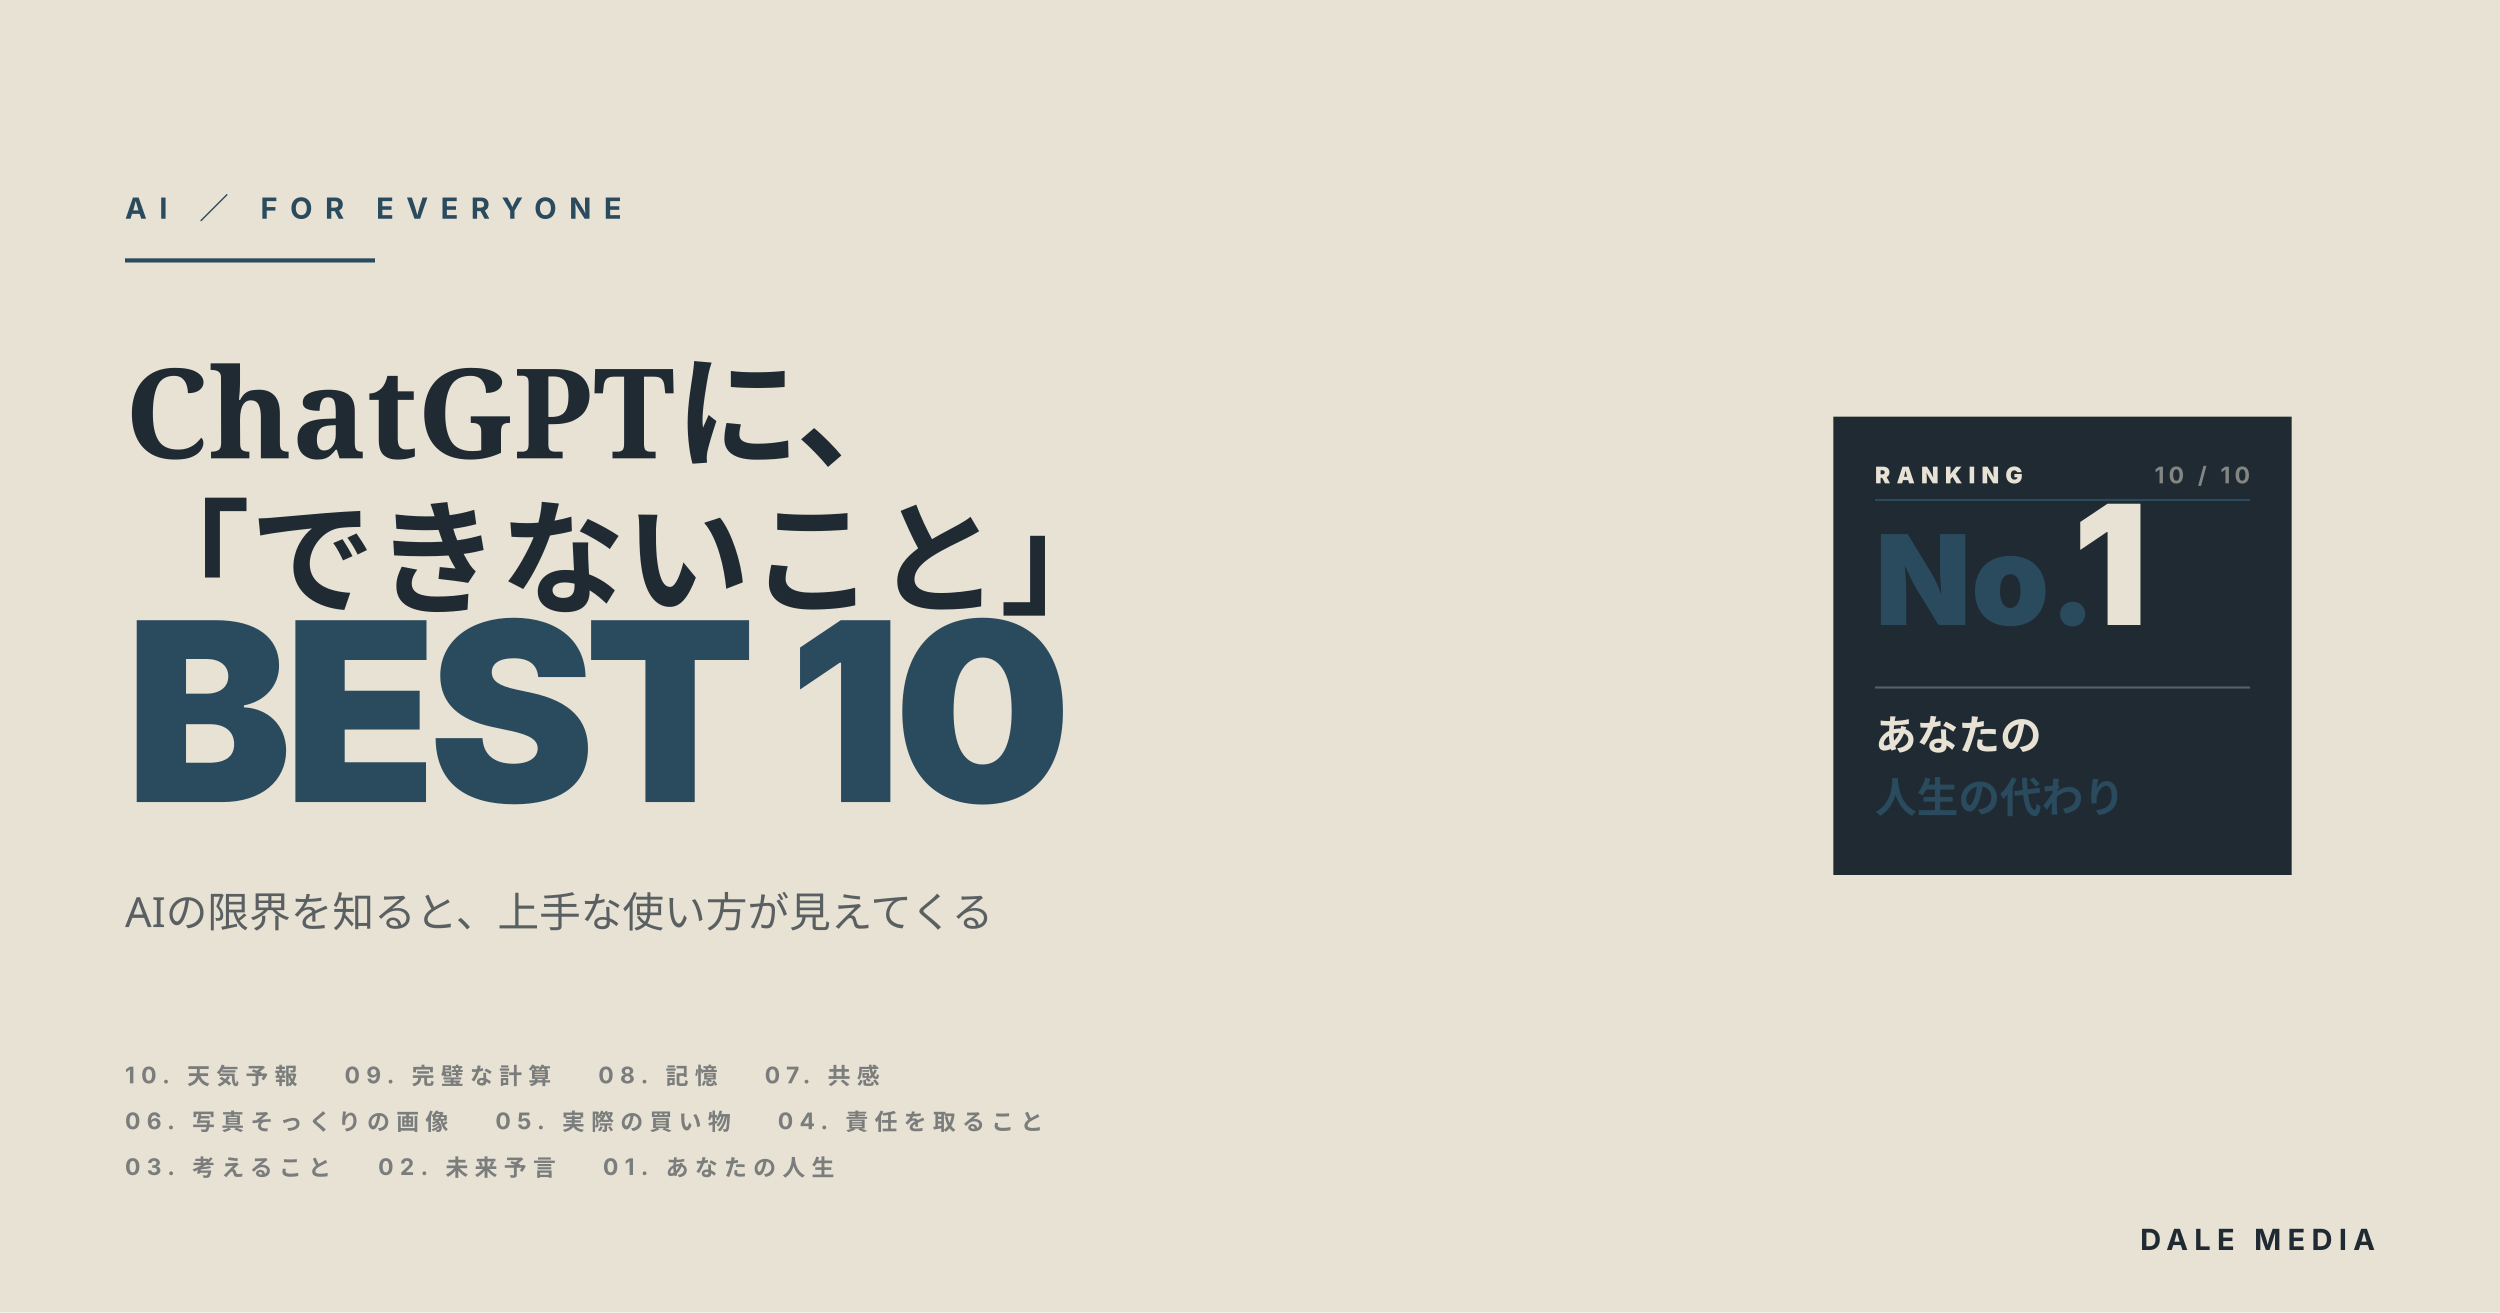
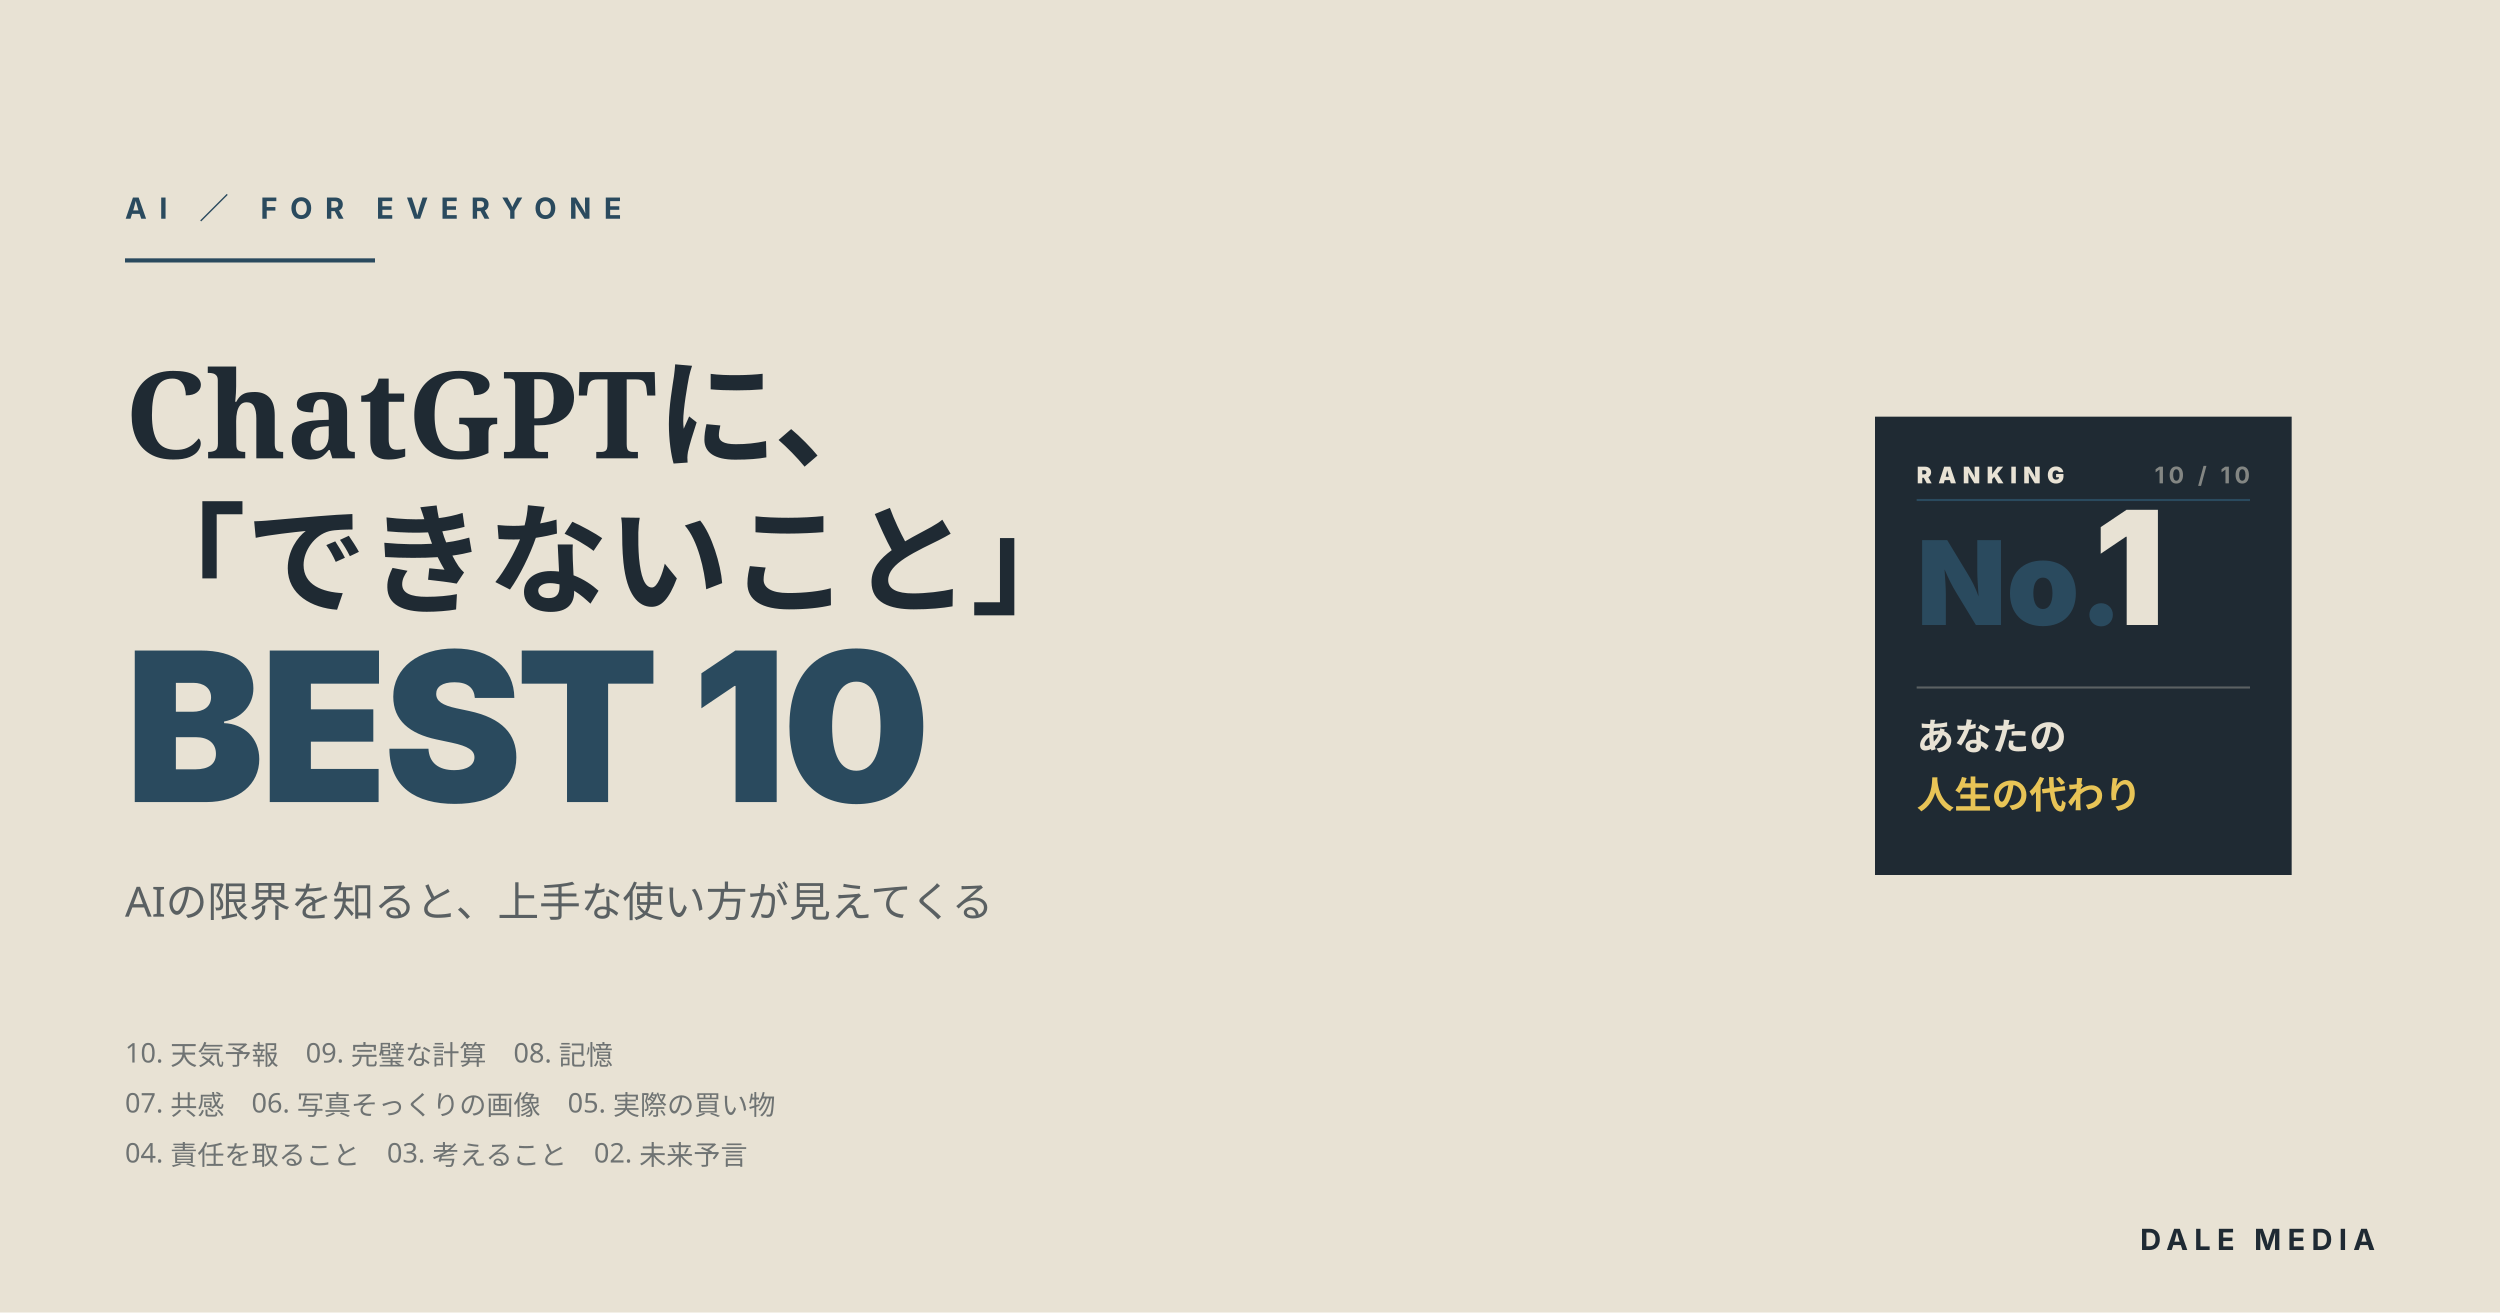
<svg xmlns="http://www.w3.org/2000/svg" viewBox="0 0 1200 630" preserveAspectRatio="xMidYMid slice">
  <rect width="1200" height="630" fill="#e8e2d4" />
  <text x="60" y="105" font-family="Inter, 'Noto Sans JP', sans-serif" font-size="14" font-weight="700" fill="#2a4a5e" letter-spacing="6">AI ／ FOR EVERYONE</text>
  <line x1="60" y1="125" x2="180" y2="125" stroke="#2a4a5e" stroke-width="2" />
-   <text x="60" y="220" font-family="'Noto Serif JP', serif" font-size="60" font-weight="900" fill="#1f2a33">ChatGPTに、</text>
-   <text x="60" y="290" font-family="'Noto Serif JP', serif" font-size="60" font-weight="900" fill="#1f2a33">「できないこと」</text>
-   <text x="60" y="385" font-family="Inter, sans-serif" font-size="120" font-weight="900" fill="#2a4a5e" letter-spacing="-4">BEST 10</text>
-   <text x="60" y="445" font-family="'Noto Sans JP', sans-serif" font-size="20" font-weight="500" fill="rgba(31,42,51,0.7)">AIの限界を知ると、上手な使い方が見えてくる</text>
-   <g transform="translate(60, 500)">
-     <text x="0" y="20" font-family="Inter, sans-serif" font-size="11" font-weight="700" fill="rgba(31,42,51,0.55)" letter-spacing="3">10. 天気予報　 09. 完璧な計算　 08. 記憶　 07. 共感</text>
-     <text x="0" y="42" font-family="Inter, sans-serif" font-size="11" font-weight="700" fill="rgba(31,42,51,0.55)" letter-spacing="3">06. 写真そっくりの画像　 05. 実際の買い物　 04. 責任を取ること</text>
-     <text x="0" y="64" font-family="Inter, sans-serif" font-size="11" font-weight="700" fill="rgba(31,42,51,0.55)" letter-spacing="3">03. 考えること　 02. 未来予言　 01. あなたの人生</text>
+   <text x="60" y="220" font-family="'Noto Serif JP', serif" font-size="58" font-weight="900" fill="#1f2a33">ChatGPTに、</text>
+   <text x="60" y="290" font-family="'Noto Serif JP', serif" font-size="58" font-weight="900" fill="#1f2a33">「できないこと」</text>
+   <text x="60" y="385" font-family="Inter, sans-serif" font-size="100" font-weight="900" fill="#2a4a5e" letter-spacing="-2">BEST 10</text>
+   <text x="60" y="440" font-family="'Noto Sans JP', sans-serif" font-size="20" font-weight="500" fill="rgba(31,42,51,0.7)">AIの限界を知ると、上手な使い方が見えてくる</text>
+   <g transform="translate(60, 490)">
+     <text x="0" y="20" font-family="'Noto Sans JP', sans-serif" font-size="13" font-weight="500" fill="rgba(31,42,51,0.6)">10. 天気予報　09. 完璧な計算　08. 記憶</text>
+     <text x="0" y="44" font-family="'Noto Sans JP', sans-serif" font-size="13" font-weight="500" fill="rgba(31,42,51,0.6)">07. 共感　06. 写真そっくりの画像　05. 実際の買い物</text>
+     <text x="0" y="68" font-family="'Noto Sans JP', sans-serif" font-size="13" font-weight="500" fill="rgba(31,42,51,0.6)">04. 責任を取ること　03. 考えること　02. 未来予言</text>
  </g>
-   <g transform="translate(880, 200)">
-     <rect x="0" y="0" width="220" height="220" fill="#1f2a33" />
-     <line x1="20" y1="40" x2="200" y2="40" stroke="#2a4a5e" stroke-width="1" />
+   <g transform="translate(900, 200)">
+     <rect x="0" y="0" width="200" height="220" fill="#1f2a33" />
+     <line x1="20" y1="40" x2="180" y2="40" stroke="#2a4a5e" stroke-width="1" />
    <text x="20" y="32" font-family="Inter, sans-serif" font-size="11" font-weight="900" fill="#e8e2d4" letter-spacing="3">RANKING</text>
-     <text x="200" y="32" font-family="Inter, sans-serif" font-size="11" font-weight="700" fill="rgba(232,226,212,0.5)" letter-spacing="2" text-anchor="end">10 / 10</text>
-     <text x="20" y="100" font-family="Inter, sans-serif" font-size="60" font-weight="900" fill="#2a4a5e">No.</text>
-     <text x="115" y="100" font-family="Inter, sans-serif" font-size="80" font-weight="900" fill="#e8e2d4">1</text>
-     <line x1="20" y1="130" x2="200" y2="130" stroke="rgba(232,226,212,0.3)" stroke-width="1" />
-     <text x="20" y="160" font-family="'Noto Serif JP', serif" font-size="20" font-weight="900" fill="#e8e2d4">あなたの</text>
-     <text x="20" y="190" font-family="'Noto Serif JP', serif" font-size="20" font-weight="900" fill="#2a4a5e">人生の代わり</text>
+     <text x="180" y="32" font-family="Inter, sans-serif" font-size="11" font-weight="700" fill="rgba(232,226,212,0.5)" letter-spacing="2" text-anchor="end">10 / 10</text>
+     <text x="20" y="100" font-family="Inter, sans-serif" font-size="56" font-weight="900" fill="#2a4a5e">No.</text>
+     <text x="105" y="100" font-family="Inter, sans-serif" font-size="76" font-weight="900" fill="#e8e2d4">1</text>
+     <line x1="20" y1="130" x2="180" y2="130" stroke="rgba(232,226,212,0.3)" stroke-width="1" />
+     <text x="20" y="160" font-family="'Noto Serif JP', serif" font-size="18" font-weight="900" fill="#e8e2d4">あなたの</text>
+     <text x="20" y="188" font-family="'Noto Serif JP', serif" font-size="18" font-weight="900" fill="#e8c456">人生の代わり</text>
  </g>
  <text x="1140" y="600" font-family="Inter, sans-serif" font-size="14" font-weight="700" fill="#1f2a33" letter-spacing="3" text-anchor="end">DALE MEDIA</text>
</svg>
